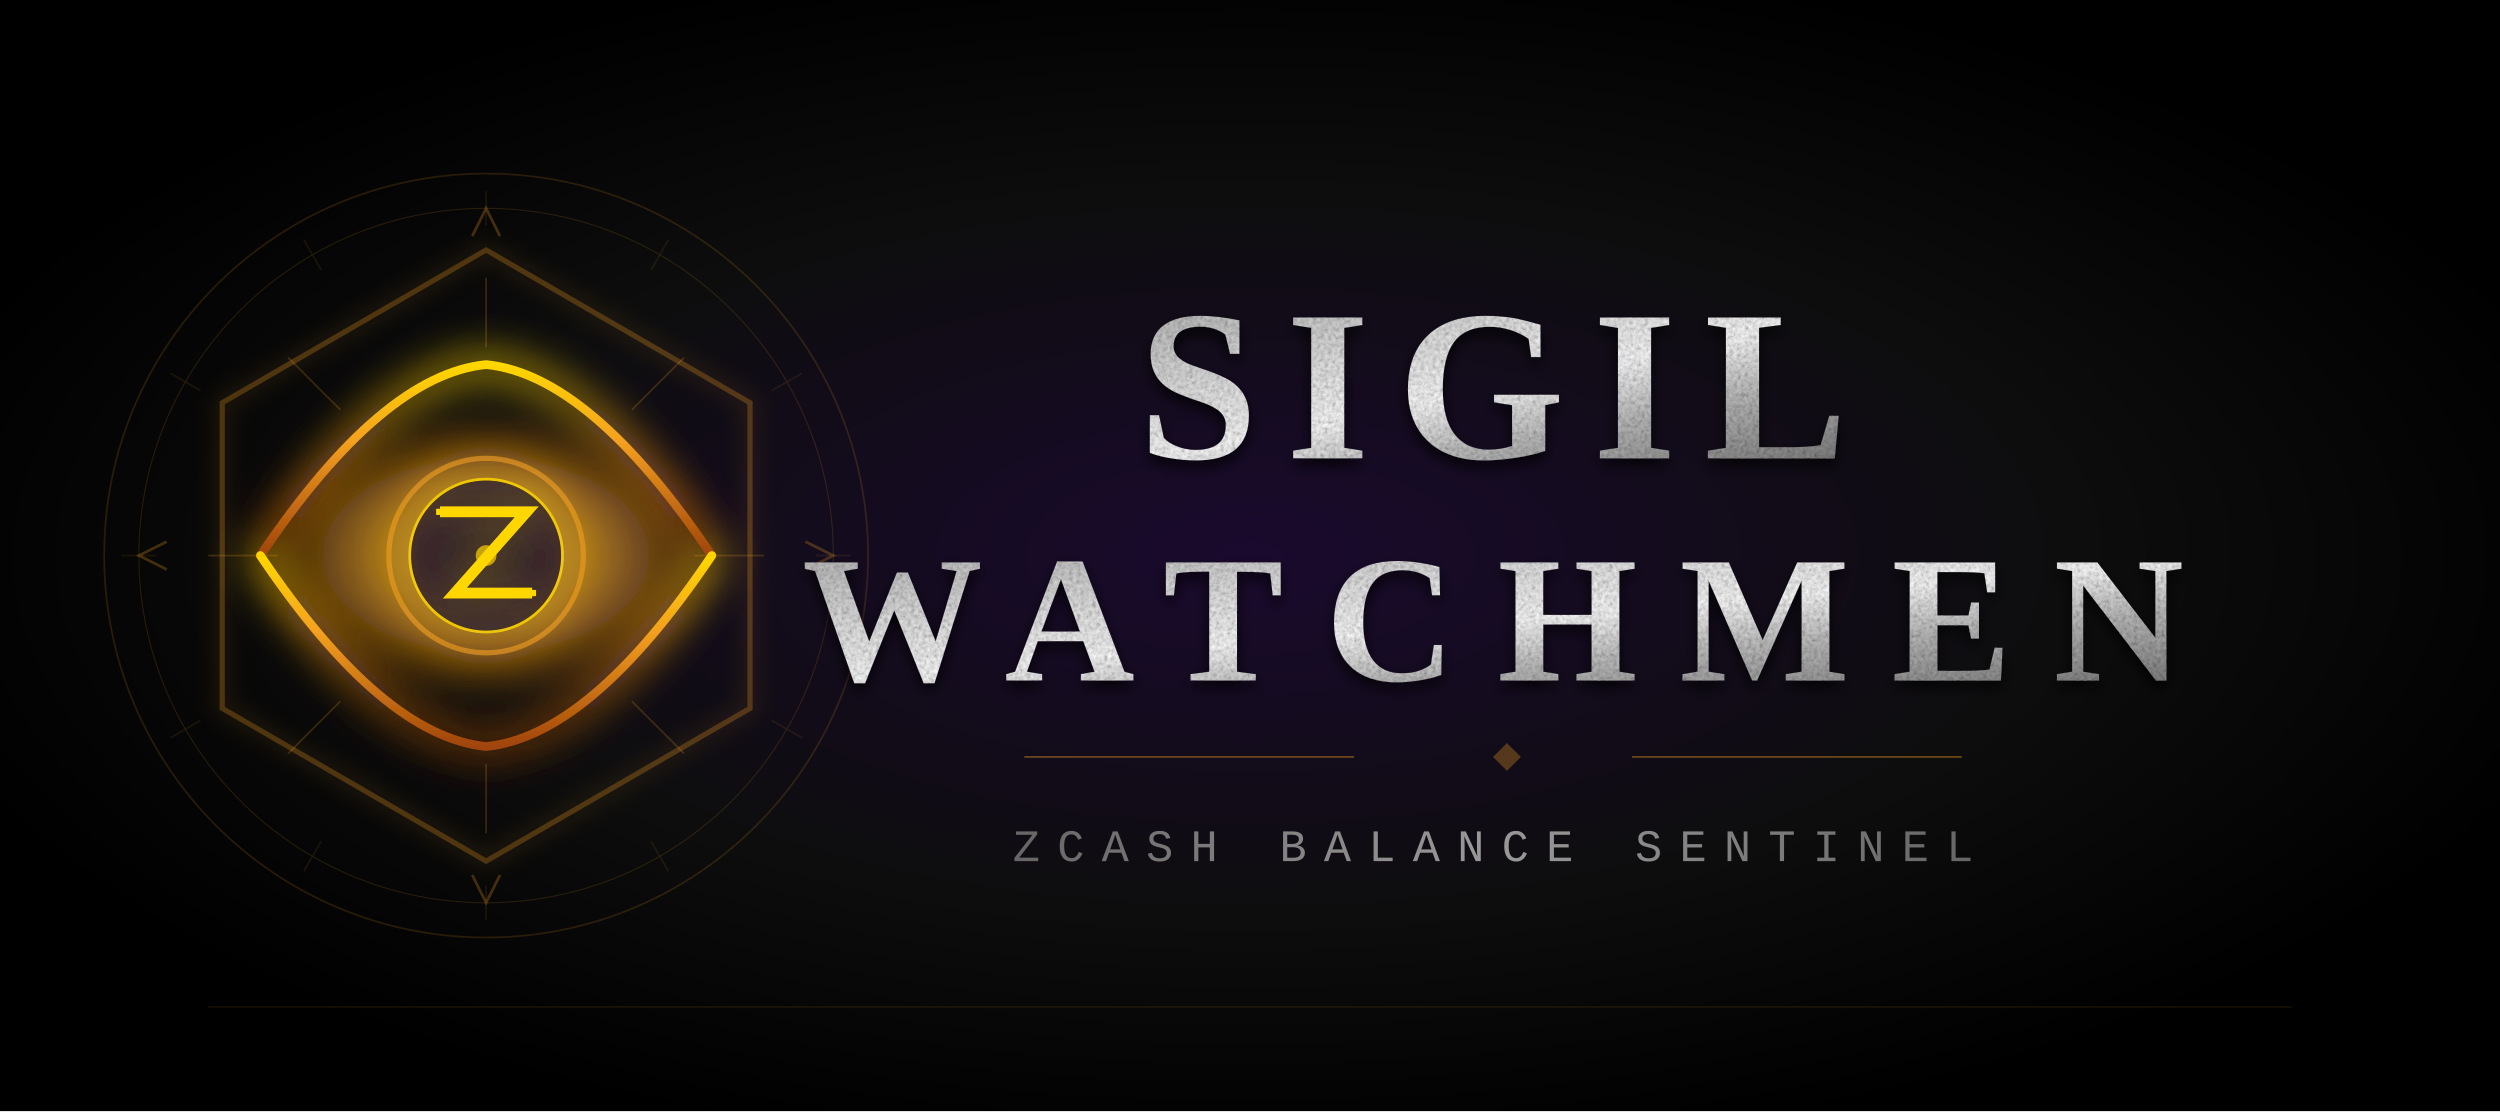
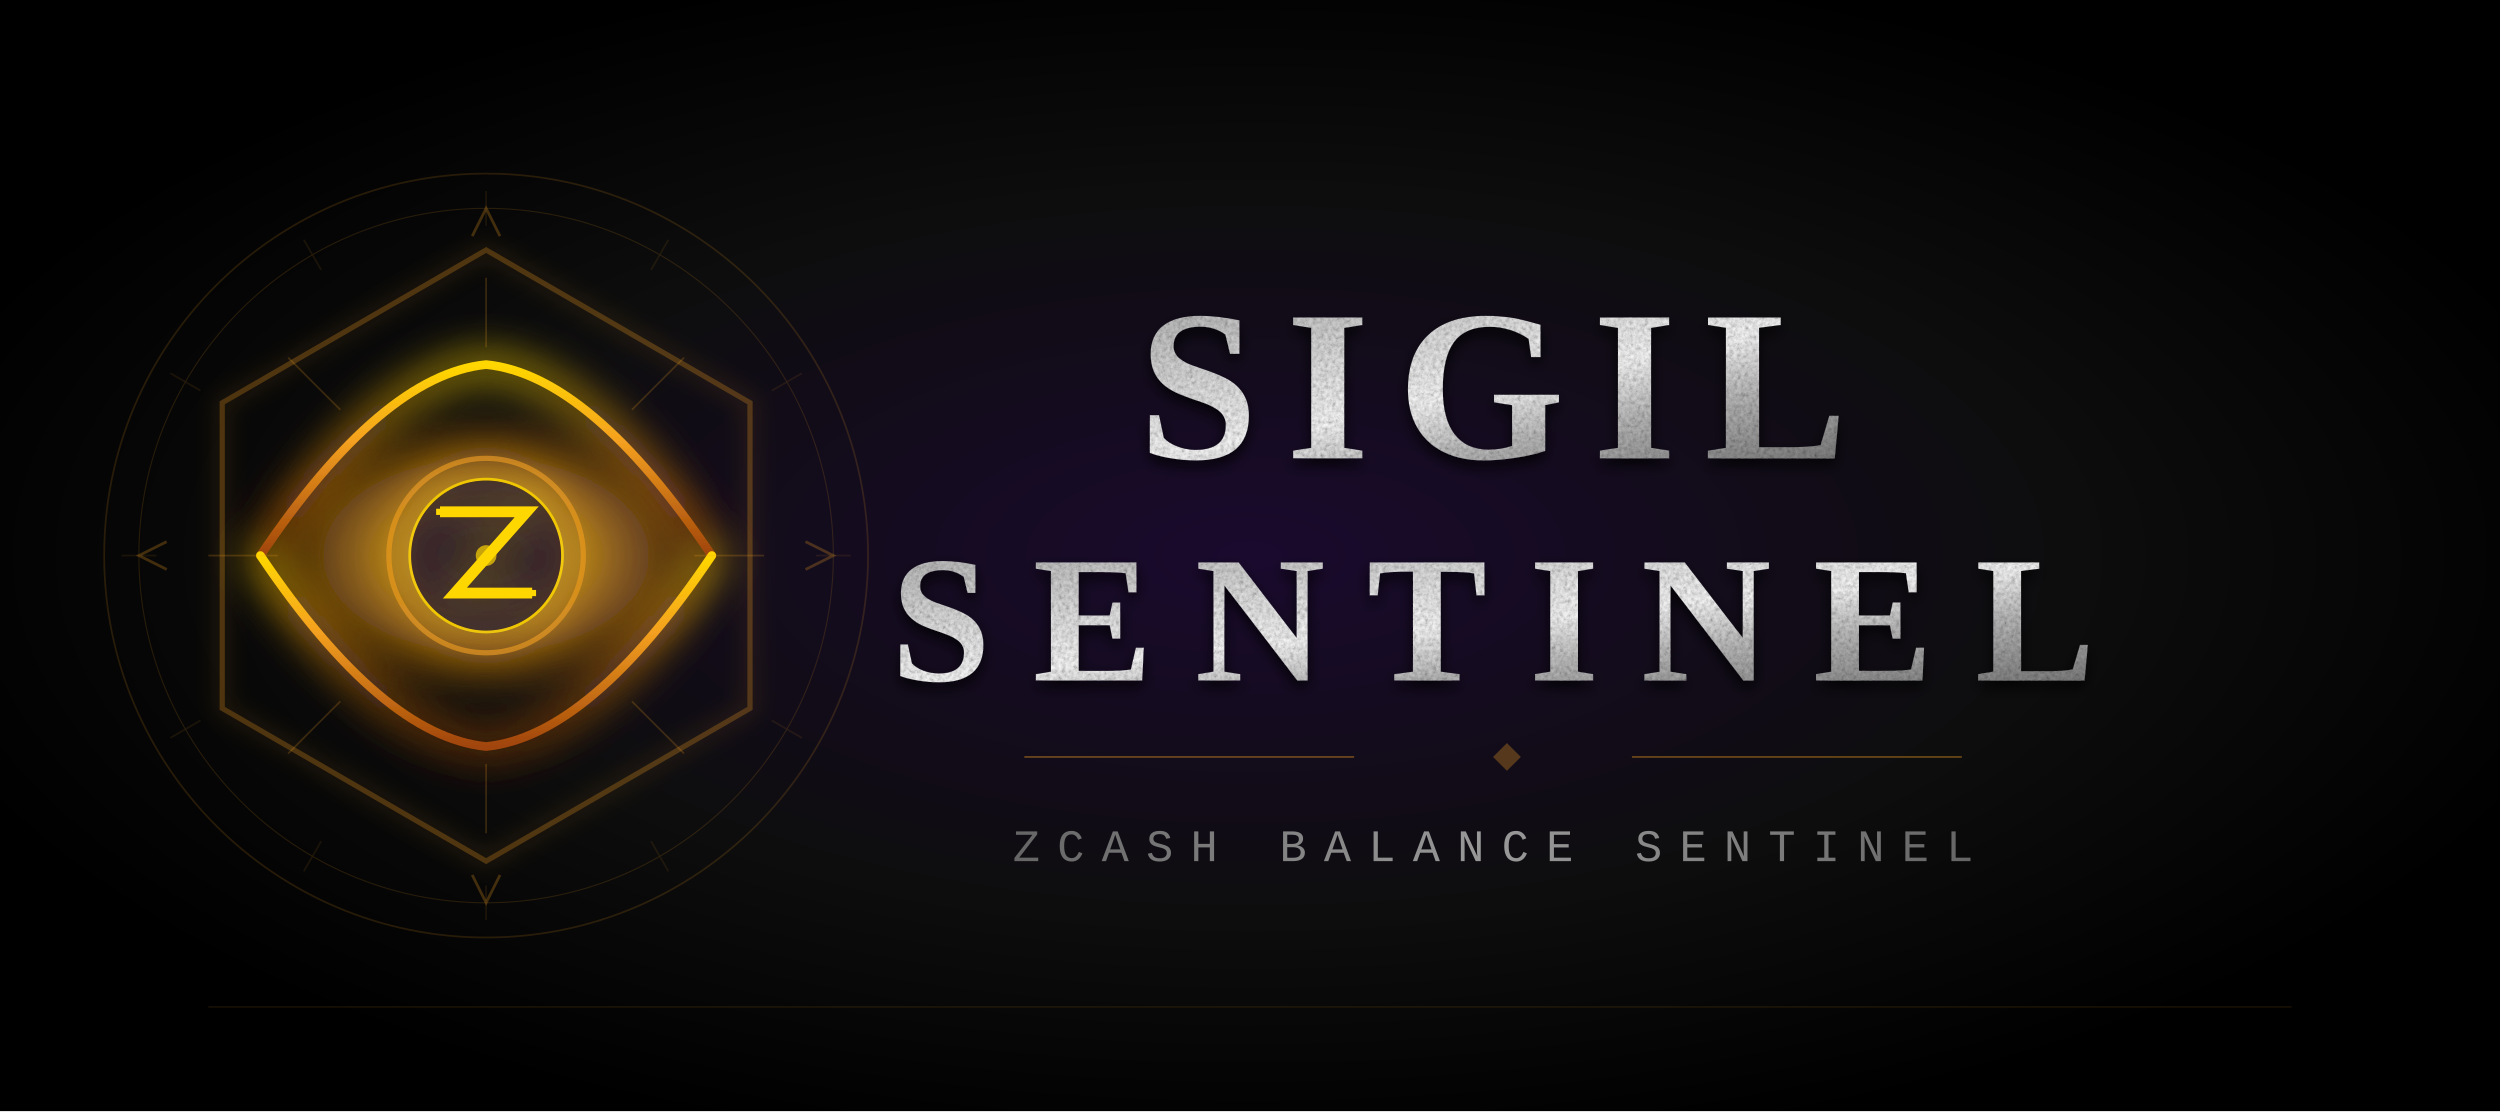
<svg xmlns="http://www.w3.org/2000/svg" viewBox="0 0 720 320" width="720" height="320">
  <defs>
    <radialGradient id="bg-glow" cx="50%" cy="50%" r="55%">
      <stop offset="0%" stop-color="#1a0a2e" />
      <stop offset="60%" stop-color="#0d0d0d" />
      <stop offset="100%" stop-color="#000000" />
    </radialGradient>
    <linearGradient id="sigil-fire" x1="0%" y1="0%" x2="0%" y2="100%">
      <stop offset="0%" stop-color="#ffd700" />
      <stop offset="40%" stop-color="#f4a020" />
      <stop offset="100%" stop-color="#a0440a" />
    </linearGradient>
    <radialGradient id="eye-glow" cx="50%" cy="50%" r="50%">
      <stop offset="0%" stop-color="#ffd700" stop-opacity="0.9" />
      <stop offset="60%" stop-color="#f4a020" stop-opacity="0.4" />
      <stop offset="100%" stop-color="#a0440a" stop-opacity="0" />
    </radialGradient>
    <linearGradient id="text-metal" x1="0%" y1="0%" x2="100%" y2="100%">
      <stop offset="0%" stop-color="#c0c0c0" />
      <stop offset="30%" stop-color="#e8e8e8" />
      <stop offset="50%" stop-color="#ffffff" />
      <stop offset="70%" stop-color="#c0c0c0" />
      <stop offset="100%" stop-color="#808080" />
    </linearGradient>
    <linearGradient id="sub-metal" x1="0%" y1="0%" x2="100%" y2="0%">
      <stop offset="0%" stop-color="#666" />
      <stop offset="50%" stop-color="#999" />
      <stop offset="100%" stop-color="#666" />
    </linearGradient>
    <filter id="glow" x="-30%" y="-30%" width="160%" height="160%">
      <feGaussianBlur stdDeviation="3" result="blur" />
      <feMerge>
        <feMergeNode in="blur" />
        <feMergeNode in="SourceGraphic" />
      </feMerge>
    </filter>
    <filter id="eye-filter" x="-50%" y="-50%" width="200%" height="200%">
      <feGaussianBlur stdDeviation="6" result="blur" />
      <feMerge>
        <feMergeNode in="blur" />
        <feMergeNode in="blur" />
        <feMergeNode in="SourceGraphic" />
      </feMerge>
    </filter>
    <filter id="text-shadow" x="-5%" y="-5%" width="110%" height="120%">
      <feDropShadow dx="0" dy="2" stdDeviation="2" flood-color="#000" flood-opacity="0.8" />
    </filter>
    <filter id="noise">
      <feTurbulence type="fractalNoise" baseFrequency="0.9" numOctaves="4" stitchTiles="stitch" result="noise" />
      <feColorMatrix type="saturate" values="0" in="noise" result="grey-noise" />
      <feBlend in="SourceGraphic" in2="grey-noise" mode="multiply" result="textured" />
      <feComposite in="textured" in2="SourceGraphic" operator="in" />
    </filter>
  </defs>
  <rect width="720" height="320" fill="url(#bg-glow)" />
  <g transform="translate(140, 160)" opacity="0.15">
    <circle cx="0" cy="0" r="110" fill="none" stroke="#f4a020" stroke-width="0.5" />
    <circle cx="0" cy="0" r="100" fill="none" stroke="#f4a020" stroke-width="0.3" />
    <g stroke="#f4a020" stroke-width="0.5" opacity="0.6">
      <line x1="0" y1="-105" x2="0" y2="-95" transform="rotate(0)" />
      <line x1="0" y1="-105" x2="0" y2="-95" transform="rotate(30)" />
      <line x1="0" y1="-105" x2="0" y2="-95" transform="rotate(60)" />
      <line x1="0" y1="-105" x2="0" y2="-95" transform="rotate(90)" />
      <line x1="0" y1="-105" x2="0" y2="-95" transform="rotate(120)" />
      <line x1="0" y1="-105" x2="0" y2="-95" transform="rotate(150)" />
      <line x1="0" y1="-105" x2="0" y2="-95" transform="rotate(180)" />
      <line x1="0" y1="-105" x2="0" y2="-95" transform="rotate(210)" />
      <line x1="0" y1="-105" x2="0" y2="-95" transform="rotate(240)" />
      <line x1="0" y1="-105" x2="0" y2="-95" transform="rotate(270)" />
      <line x1="0" y1="-105" x2="0" y2="-95" transform="rotate(300)" />
      <line x1="0" y1="-105" x2="0" y2="-95" transform="rotate(330)" />
    </g>
  </g>
  <g transform="translate(140, 160)">
    <polygon points="0,-88 76,-44 76,44 0,88 -76,44 -76,-44" fill="none" stroke="#f4a020" stroke-width="1.5" opacity="0.3" filter="url(#glow)" />
    <g filter="url(#eye-filter)">
      <ellipse cx="0" cy="0" rx="70" ry="42" fill="url(#eye-glow)" opacity="0.5" />
      <path d="M -65,0 Q -30,-52 0,-55 Q 30,-52 65,0" fill="none" stroke="url(#sigil-fire)" stroke-width="2.5" stroke-linecap="round" />
      <path d="M -65,0 Q -30,52 0,55 Q 30,52 65,0" fill="none" stroke="url(#sigil-fire)" stroke-width="2.5" stroke-linecap="round" />
      <circle cx="0" cy="0" r="28" fill="none" stroke="#f4a020" stroke-width="1.5" opacity="0.6" />
      <circle cx="0" cy="0" r="22" fill="#1a0a2e" stroke="#ffd700" stroke-width="0.8" opacity="0.8" />
      <g transform="scale(0.9)">
        <path d="M -13,-14 L 13,-14 L -10,12 L 13,12" fill="none" stroke="#ffd700" stroke-width="3.5" stroke-linecap="square" stroke-linejoin="miter" />
        <line x1="-13" y1="-14" x2="-16" y2="-14" stroke="#ffd700" stroke-width="2" />
        <line x1="13" y1="12" x2="16" y2="12" stroke="#ffd700" stroke-width="2" />
      </g>
      <circle cx="0" cy="0" r="3" fill="#ffd700" opacity="0.7" />
    </g>
    <g stroke="#f4a020" stroke-width="0.5" opacity="0.2">
      <line x1="0" y1="-60" x2="0" y2="-80" />
      <line x1="42" y1="-42" x2="57" y2="-57" />
      <line x1="60" y1="0" x2="80" y2="0" />
      <line x1="42" y1="42" x2="57" y2="57" />
      <line x1="0" y1="60" x2="0" y2="80" />
      <line x1="-42" y1="42" x2="-57" y2="57" />
      <line x1="-60" y1="0" x2="-80" y2="0" />
      <line x1="-42" y1="-42" x2="-57" y2="-57" />
    </g>
    <g fill="none" stroke="#f4a020" stroke-width="0.8" opacity="0.25">
      <path d="M -4,-92 L 0,-100 L 4,-92" />
      <path d="M -4,92 L 0,100 L 4,92" />
      <path d="M -92,-4 L -100,0 L -92,4" />
      <path d="M 92,-4 L 100,0 L 92,4" />
    </g>
  </g>
  <g filter="url(#text-shadow)">
    <text x="430" y="132" font-family="'Georgia', 'Times New Roman', serif" font-size="62" font-weight="bold" letter-spacing="8" fill="url(#text-metal)" text-anchor="middle" filter="url(#noise)">SIGIL</text>
-     <text x="430" y="196" font-family="'Georgia', 'Times New Roman', serif" font-size="52" font-weight="bold" letter-spacing="12" fill="url(#text-metal)" text-anchor="middle" filter="url(#noise)">WATCHMEN</text>
+     <text x="430" y="196" font-family="'Georgia', 'Times New Roman', serif" font-size="52" font-weight="bold" letter-spacing="12" fill="url(#text-metal)" text-anchor="middle" filter="url(#noise)">SENTINEL</text>
  </g>
  <line x1="295" y1="218" x2="390" y2="218" stroke="#f4a020" stroke-width="0.5" opacity="0.4" />
  <line x1="470" y1="218" x2="565" y2="218" stroke="#f4a020" stroke-width="0.5" opacity="0.4" />
  <polygon points="430,218 434,214 438,218 434,222" fill="#f4a020" opacity="0.3" />
  <text x="430" y="248" font-family="'Courier New', monospace" font-size="13" letter-spacing="5" fill="url(#sub-metal)" text-anchor="middle">ZCASH BALANCE SENTINEL</text>
  <line x1="60" y1="290" x2="660" y2="290" stroke="#f4a020" stroke-width="0.3" opacity="0.15" />
</svg>
